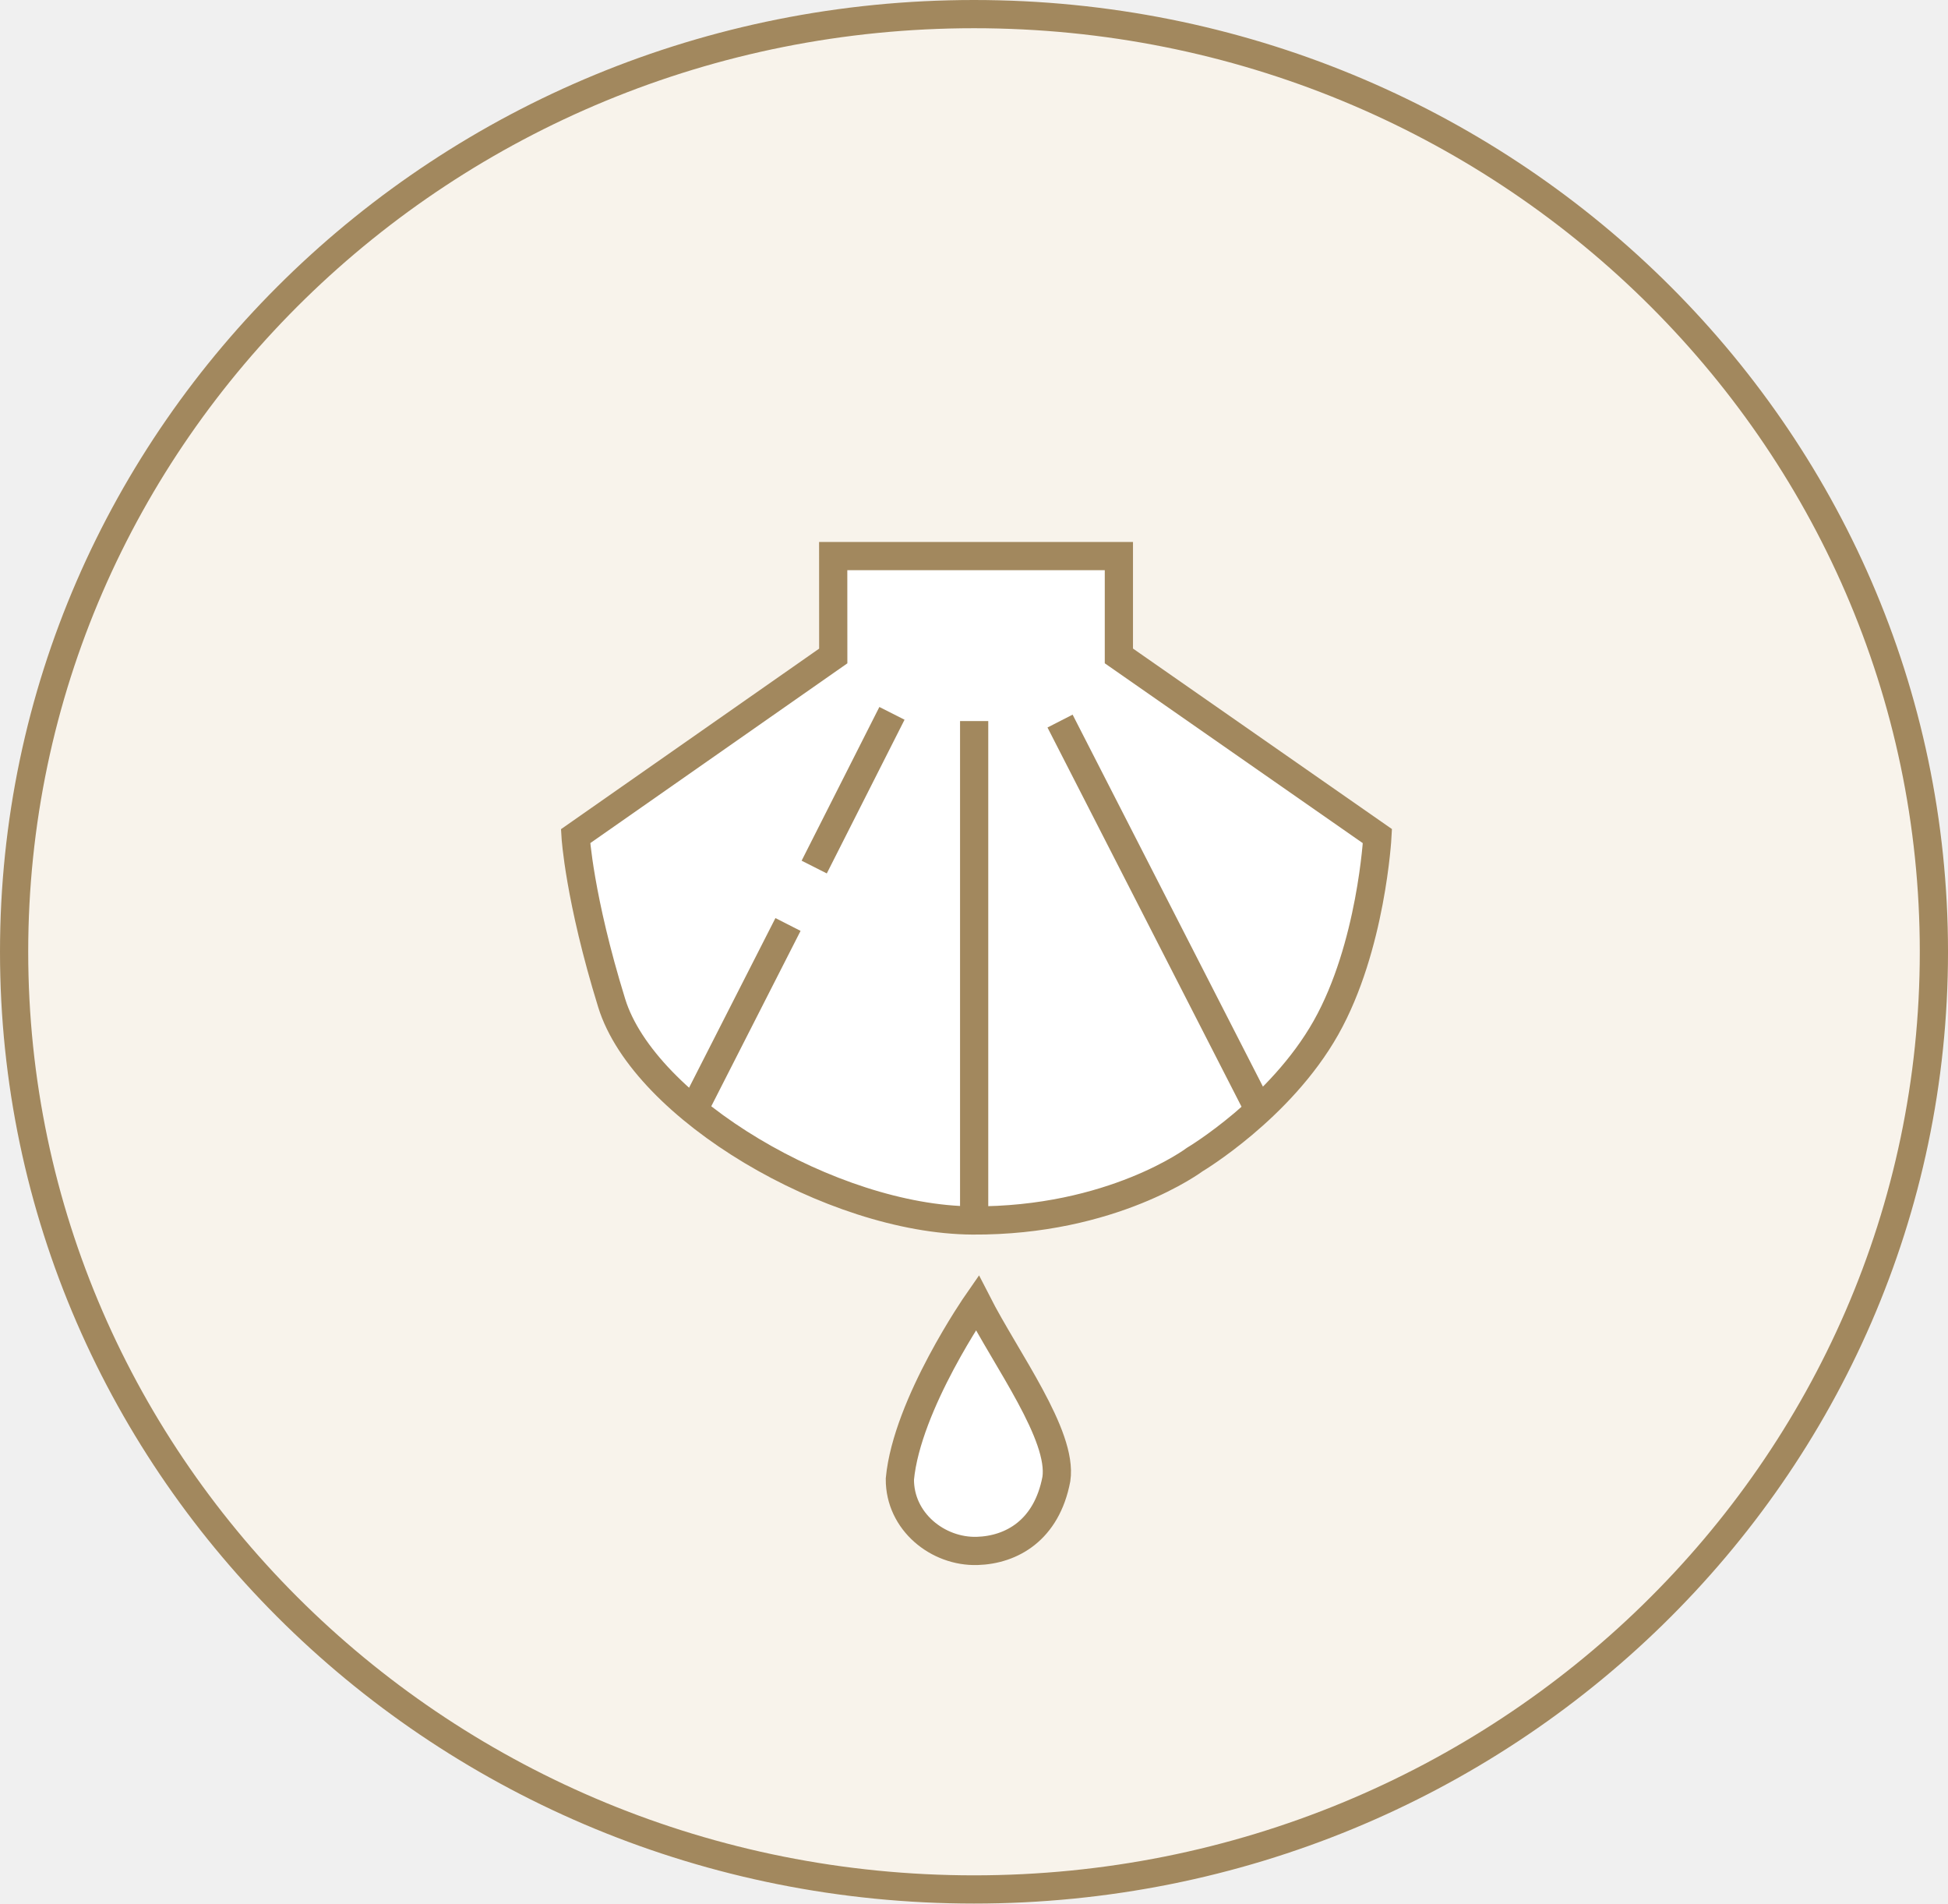
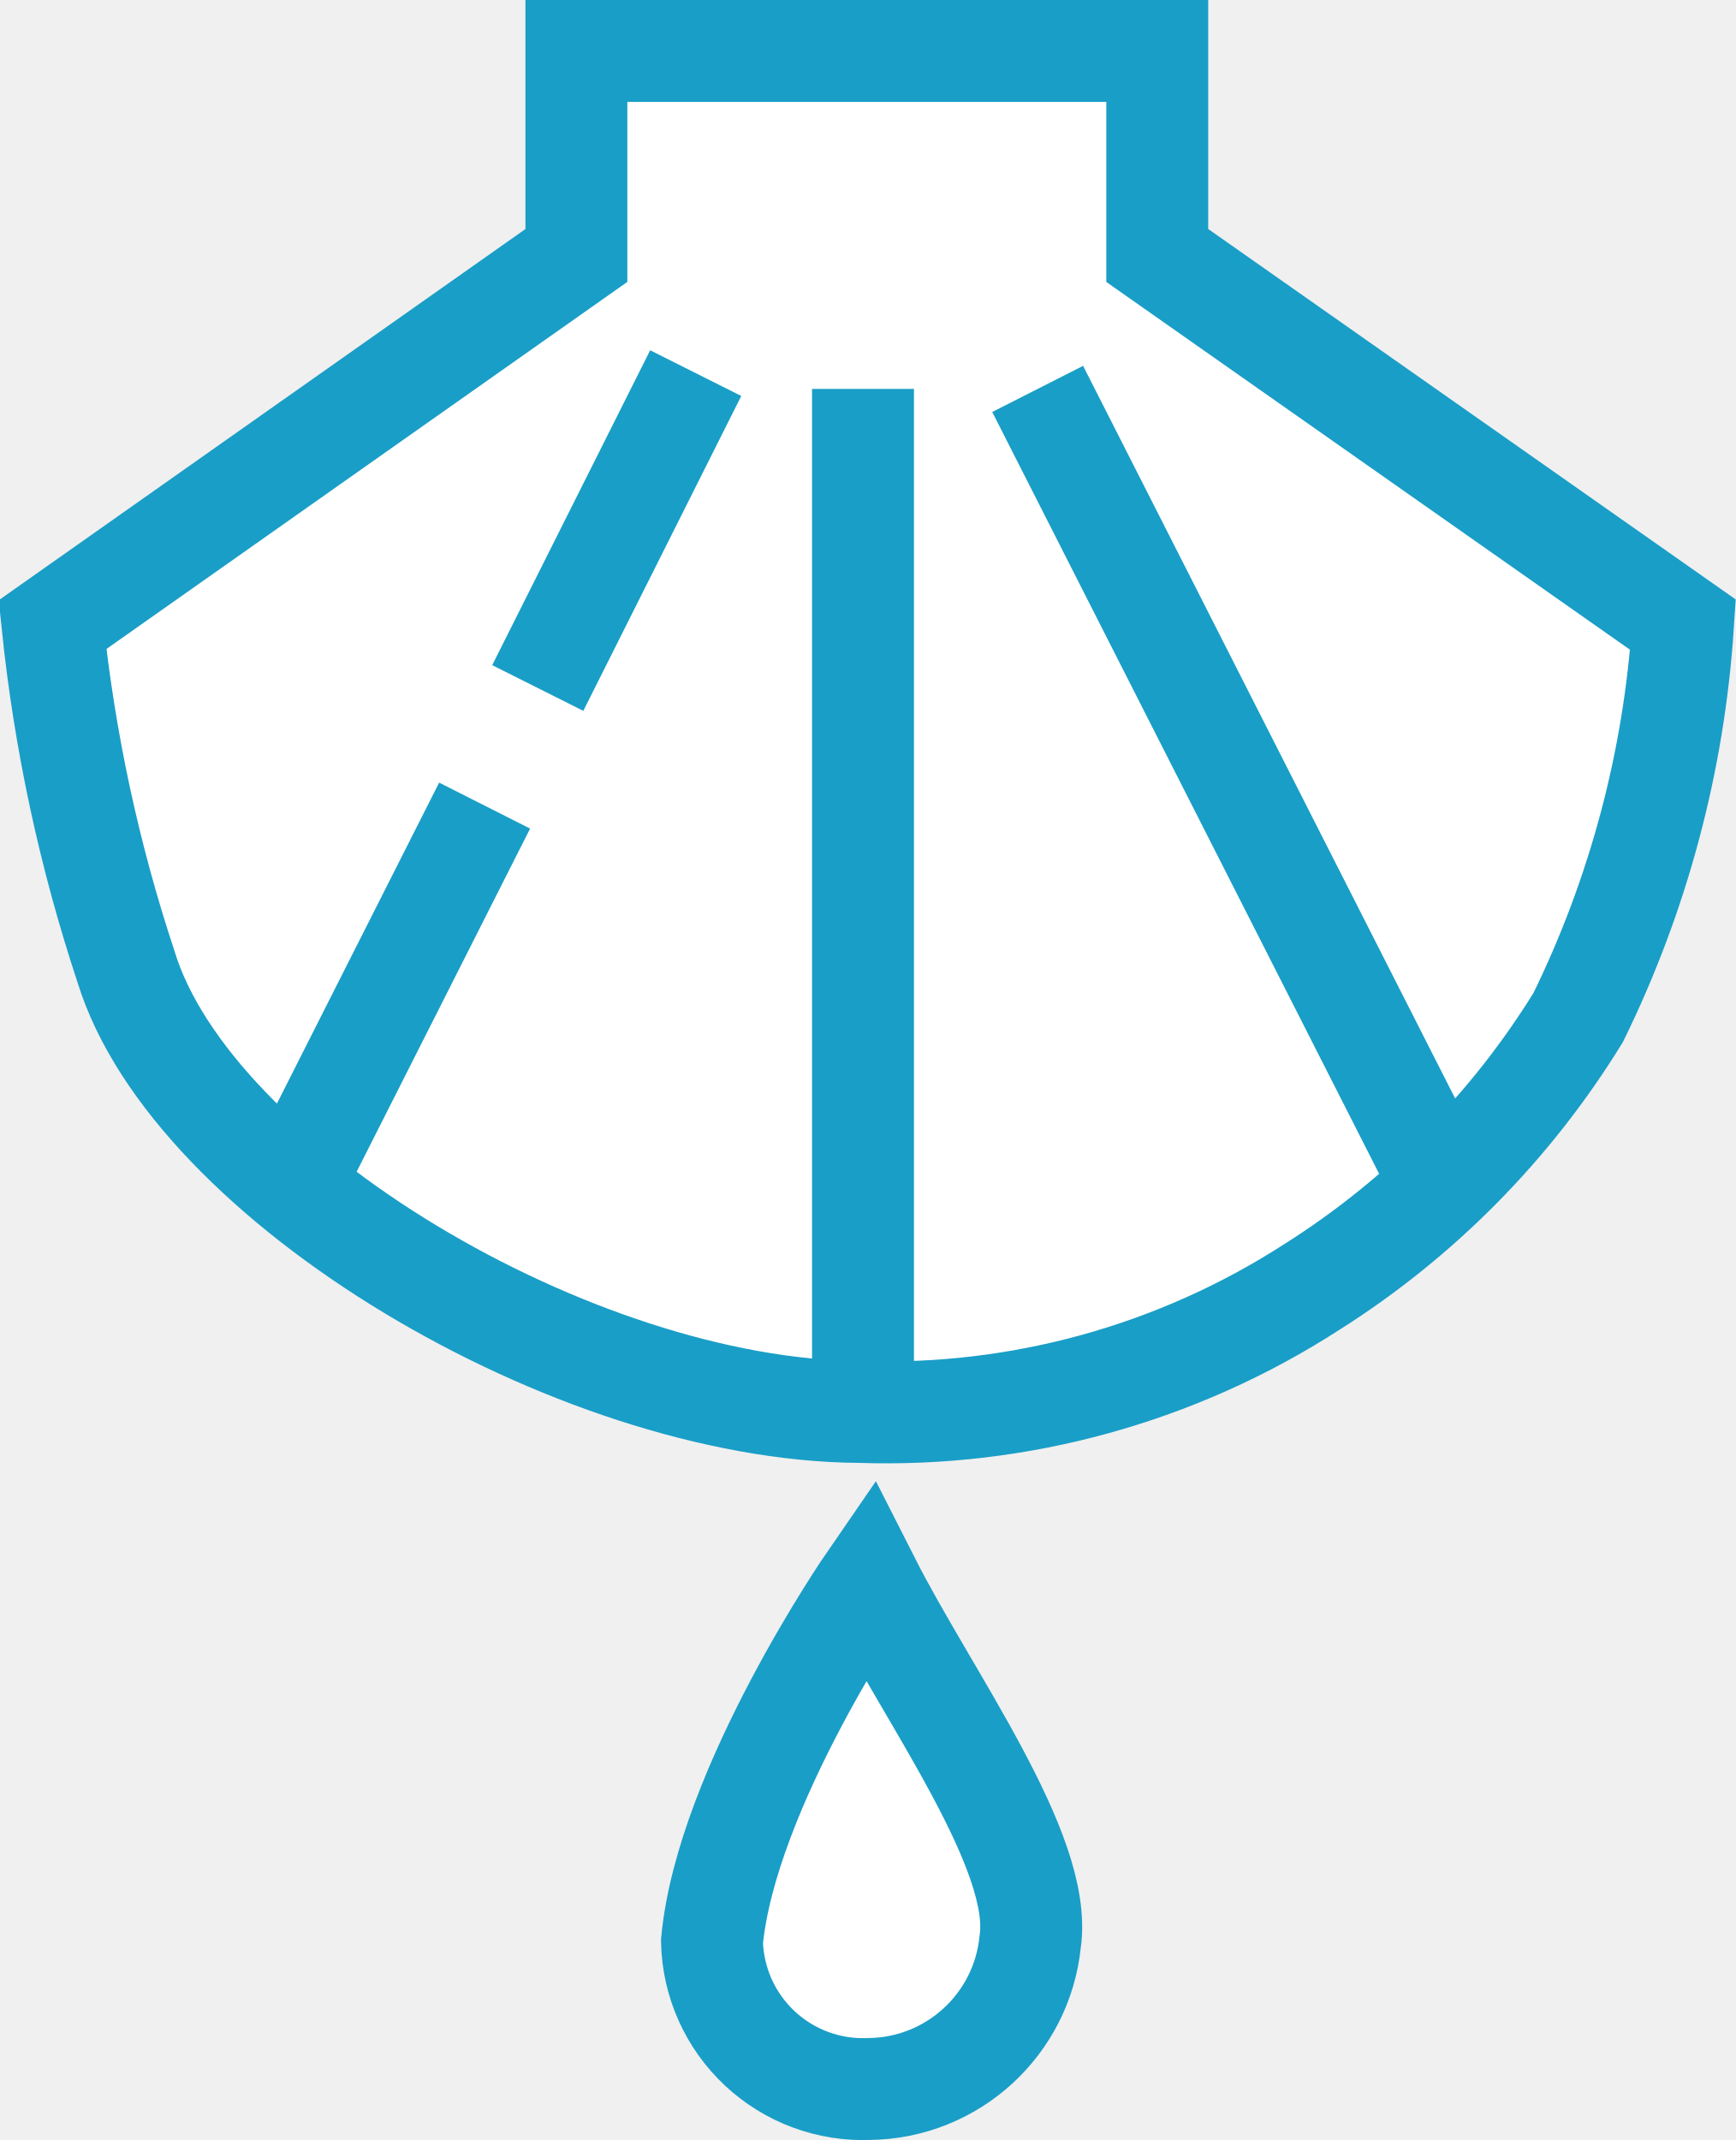
- <svg xmlns="http://www.w3.org/2000/svg" viewBox="0 0 207.127 202.358">
+ <svg xmlns="http://www.w3.org/2000/svg" viewBox="0 0 34.058 42">
  <defs>
-     <style>
-       .cls-1 {
-         fill: #f8f3eb;
-       }
- 
-       .cls-1, .cls-2, .cls-3 {
-         stroke: #a2885e;
-         stroke-width: 3px;
-       }
- 
-       .cls-2 {
-         fill: #fff;
-       }
- 
-       .cls-3, .cls-5 {
-         fill: none;
-       }
- 
-       .cls-4 {
-         stroke: none;
-       }
-     </style>
+     <style>.a{fill:#fff;}.a,.b{stroke:#199ec7;stroke-width:2px;}.b{fill:none;}</style>
  </defs>
-   <g id="Group_181" data-name="Group 181" transform="translate(-371 -514)">
-     <g id="Ellipse_4" data-name="Ellipse 4" class="cls-1" transform="translate(371 514)">
-       <ellipse class="cls-4" cx="103.564" cy="101.179" rx="103.564" ry="101.179" />
-       <ellipse class="cls-5" cx="103.564" cy="101.179" rx="102.064" ry="99.679" />
+   <g transform="translate(-37.004 -445.204)">
+     <g transform="translate(38.034 446.204)">
+       <path class="a" d="M2575.535,445.055h11.4v4.014l10.318,7.246a20.565,20.565,0,0,1-2.056,7.708,16.46,16.46,0,0,1-5.231,5.292,15.406,15.406,0,0,1-8.875,2.451c-5.592-.036-13.1-4.511-14.395-8.738a31.812,31.812,0,0,1-1.443-6.713l10.282-7.246Z" transform="translate(-2565.253 -445.055)" />
+       <path class="a" d="M2609.708,481.209l3.1-6.18" transform="translate(-2600.184 -468.706)" />
+       <path class="a" d="M2591.2,515.273l-3.716,7.352" transform="translate(-2582.719 -500.462)" />
+       <line class="b" y2="20.039" transform="translate(15.907 6.633)" />
+       <line class="b" x1="7.927" y1="15.609" transform="translate(19.335 6.633)" />
    </g>
-     <g id="Group_15" data-name="Group 15" transform="translate(432.196 573.116)">
-       <path id="Path_8" data-name="Path 8" class="cls-2" d="M2592.649,445.055h30.376v10.612l27.491,19.158s-.625,11.786-5.479,20.379S2631.1,509.2,2631.1,509.2s-8.745,6.574-23.646,6.48-34.895-11.927-38.354-23.1-3.845-17.749-3.845-17.749l27.4-19.158Z" transform="translate(-2565.253 -445.055)" />
-       <path id="Path_9" data-name="Path 9" class="cls-2" d="M2609.708,491.369l8.267-16.341" transform="translate(-2584.331 -458.312)" />
-       <path id="Path_10" data-name="Path 10" class="cls-2" d="M2597.382,515.273l-9.9,19.44" transform="translate(-2574.792 -476.112)" />
-       <line id="Line_2" data-name="Line 2" class="cls-3" y2="52.982" transform="translate(42.384 17.537)" />
-       <line id="Line_3" data-name="Line 3" class="cls-3" x1="21.121" y1="41.27" transform="translate(51.517 17.537)" />
-     </g>
-     <g id="Group_16" data-name="Group 16" transform="translate(466.682 652.491)">
-       <path id="Path_11" data-name="Path 11" class="cls-2" d="M2626.131,591.267c3.093,6.052,9.107,14.089,8.416,18.735-1.036,5.476-4.787,7.535-8.416,7.645-4.193.128-8.259-3.133-8.224-7.645C2618.657,602.02,2626.131,591.267,2626.131,591.267Z" transform="translate(-2617.907 -591.267)" />
+     <g transform="translate(50.977 476.226)">
+       <path class="a" d="M2620.993,591.267c1.161,2.289,3.418,5.329,3.159,7.086a3.213,3.213,0,0,1-3.159,2.891,2.964,2.964,0,0,1-3.086-2.891C2618.188,595.334,2620.993,591.267,2620.993,591.267Z" transform="translate(-2617.907 -591.267)" />
    </g>
  </g>
</svg>
